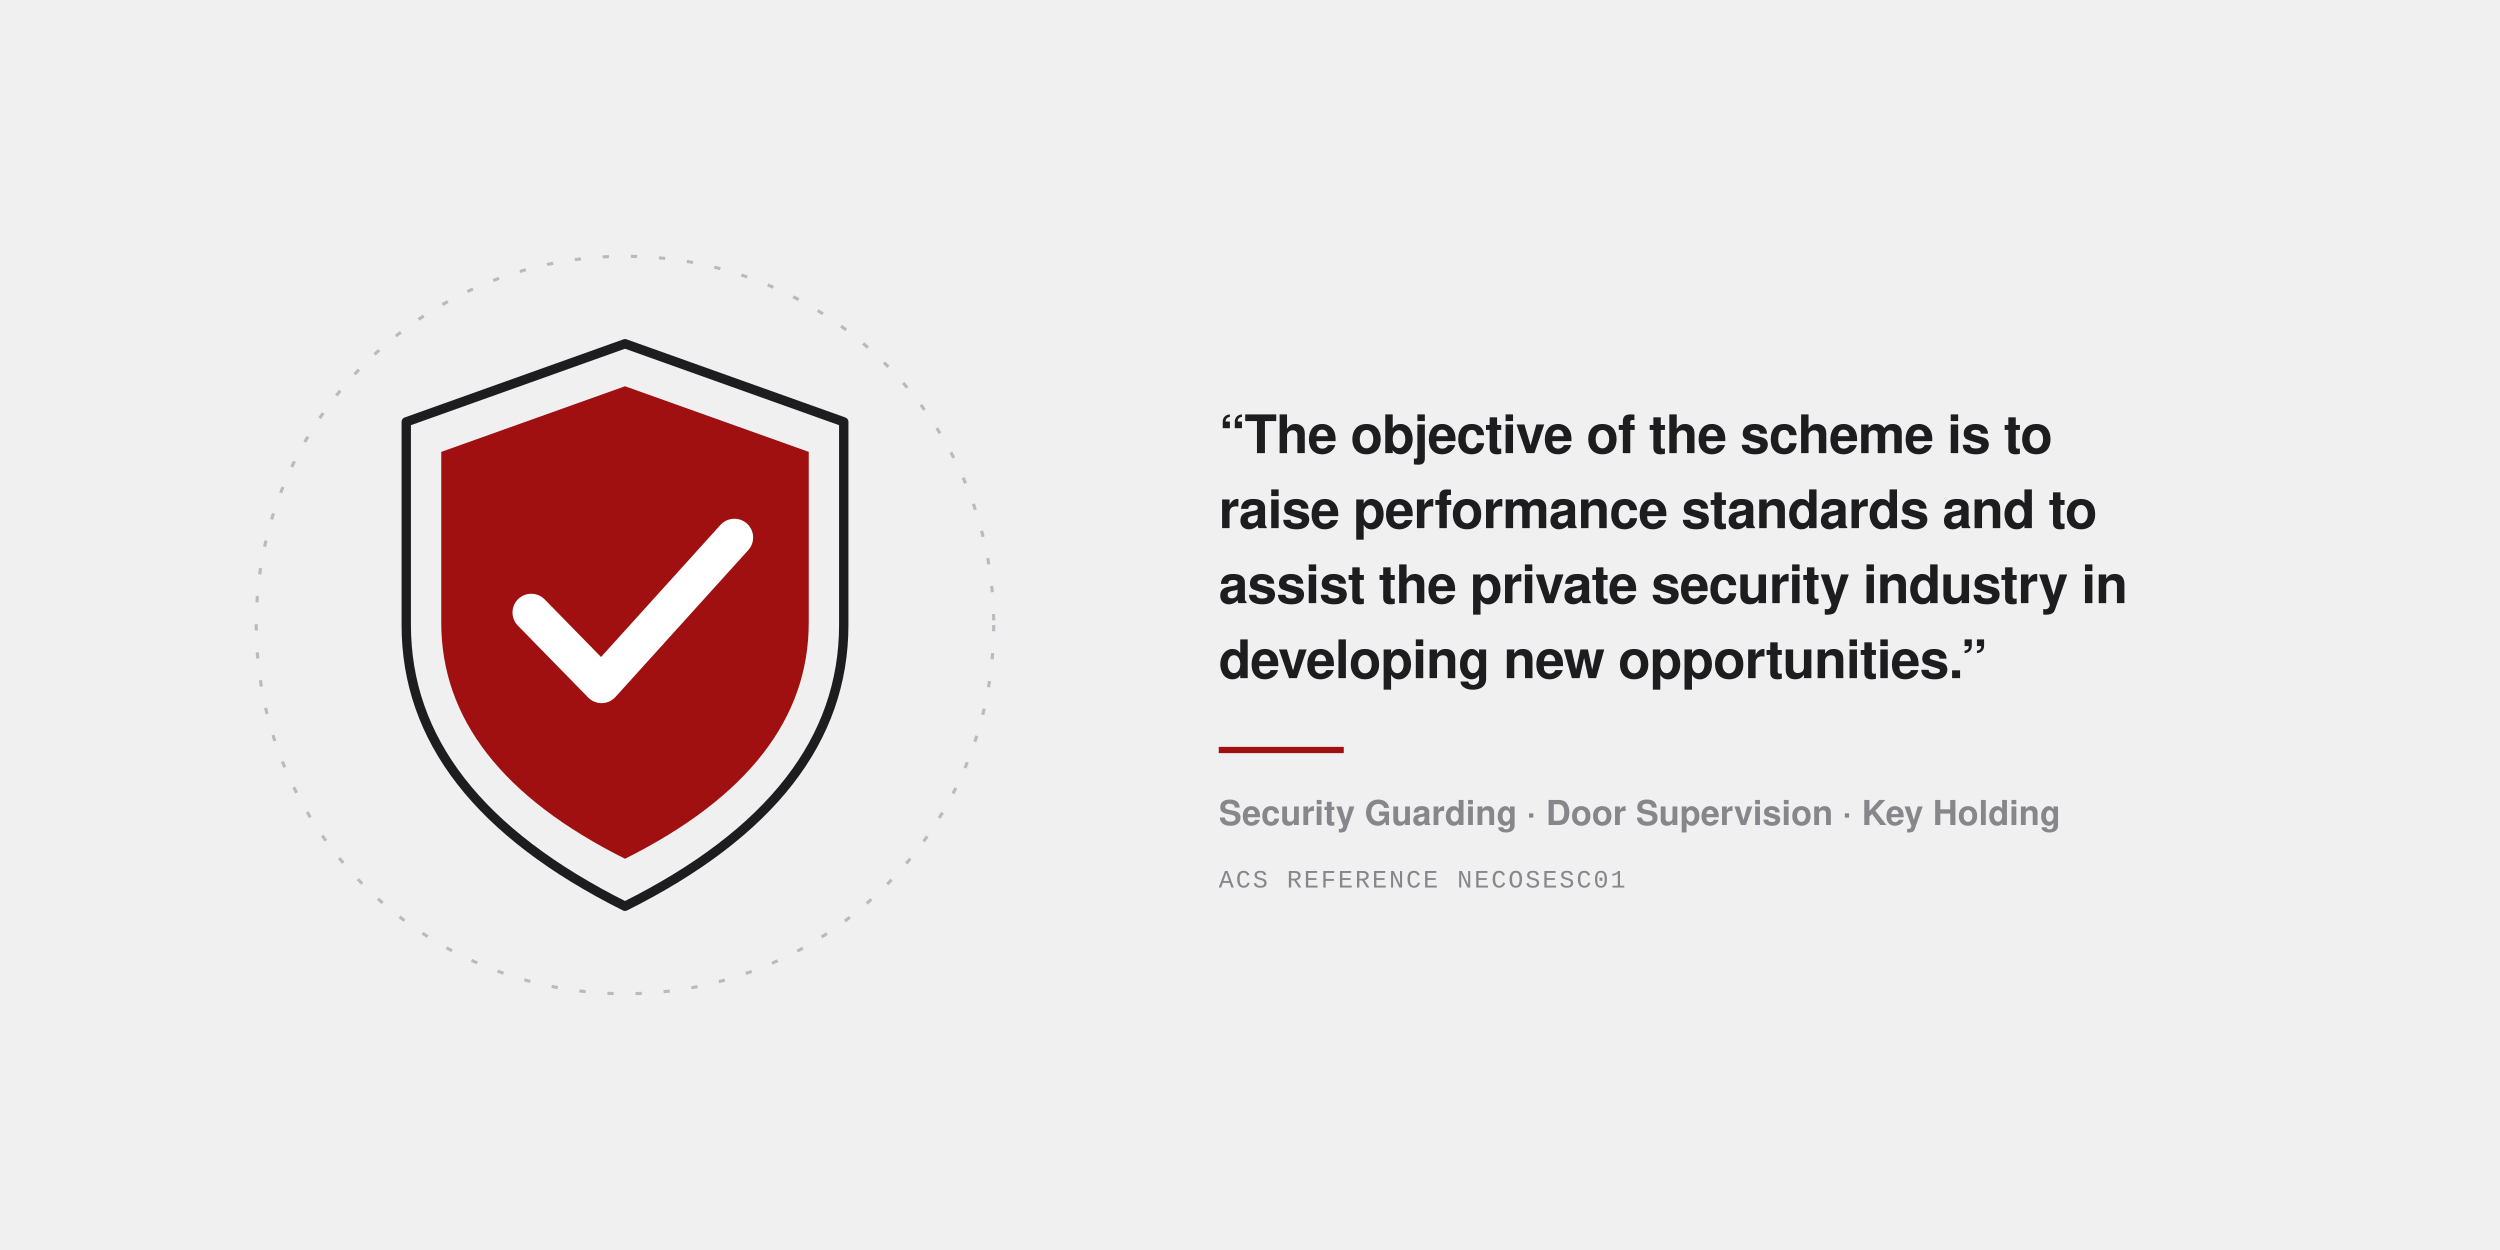
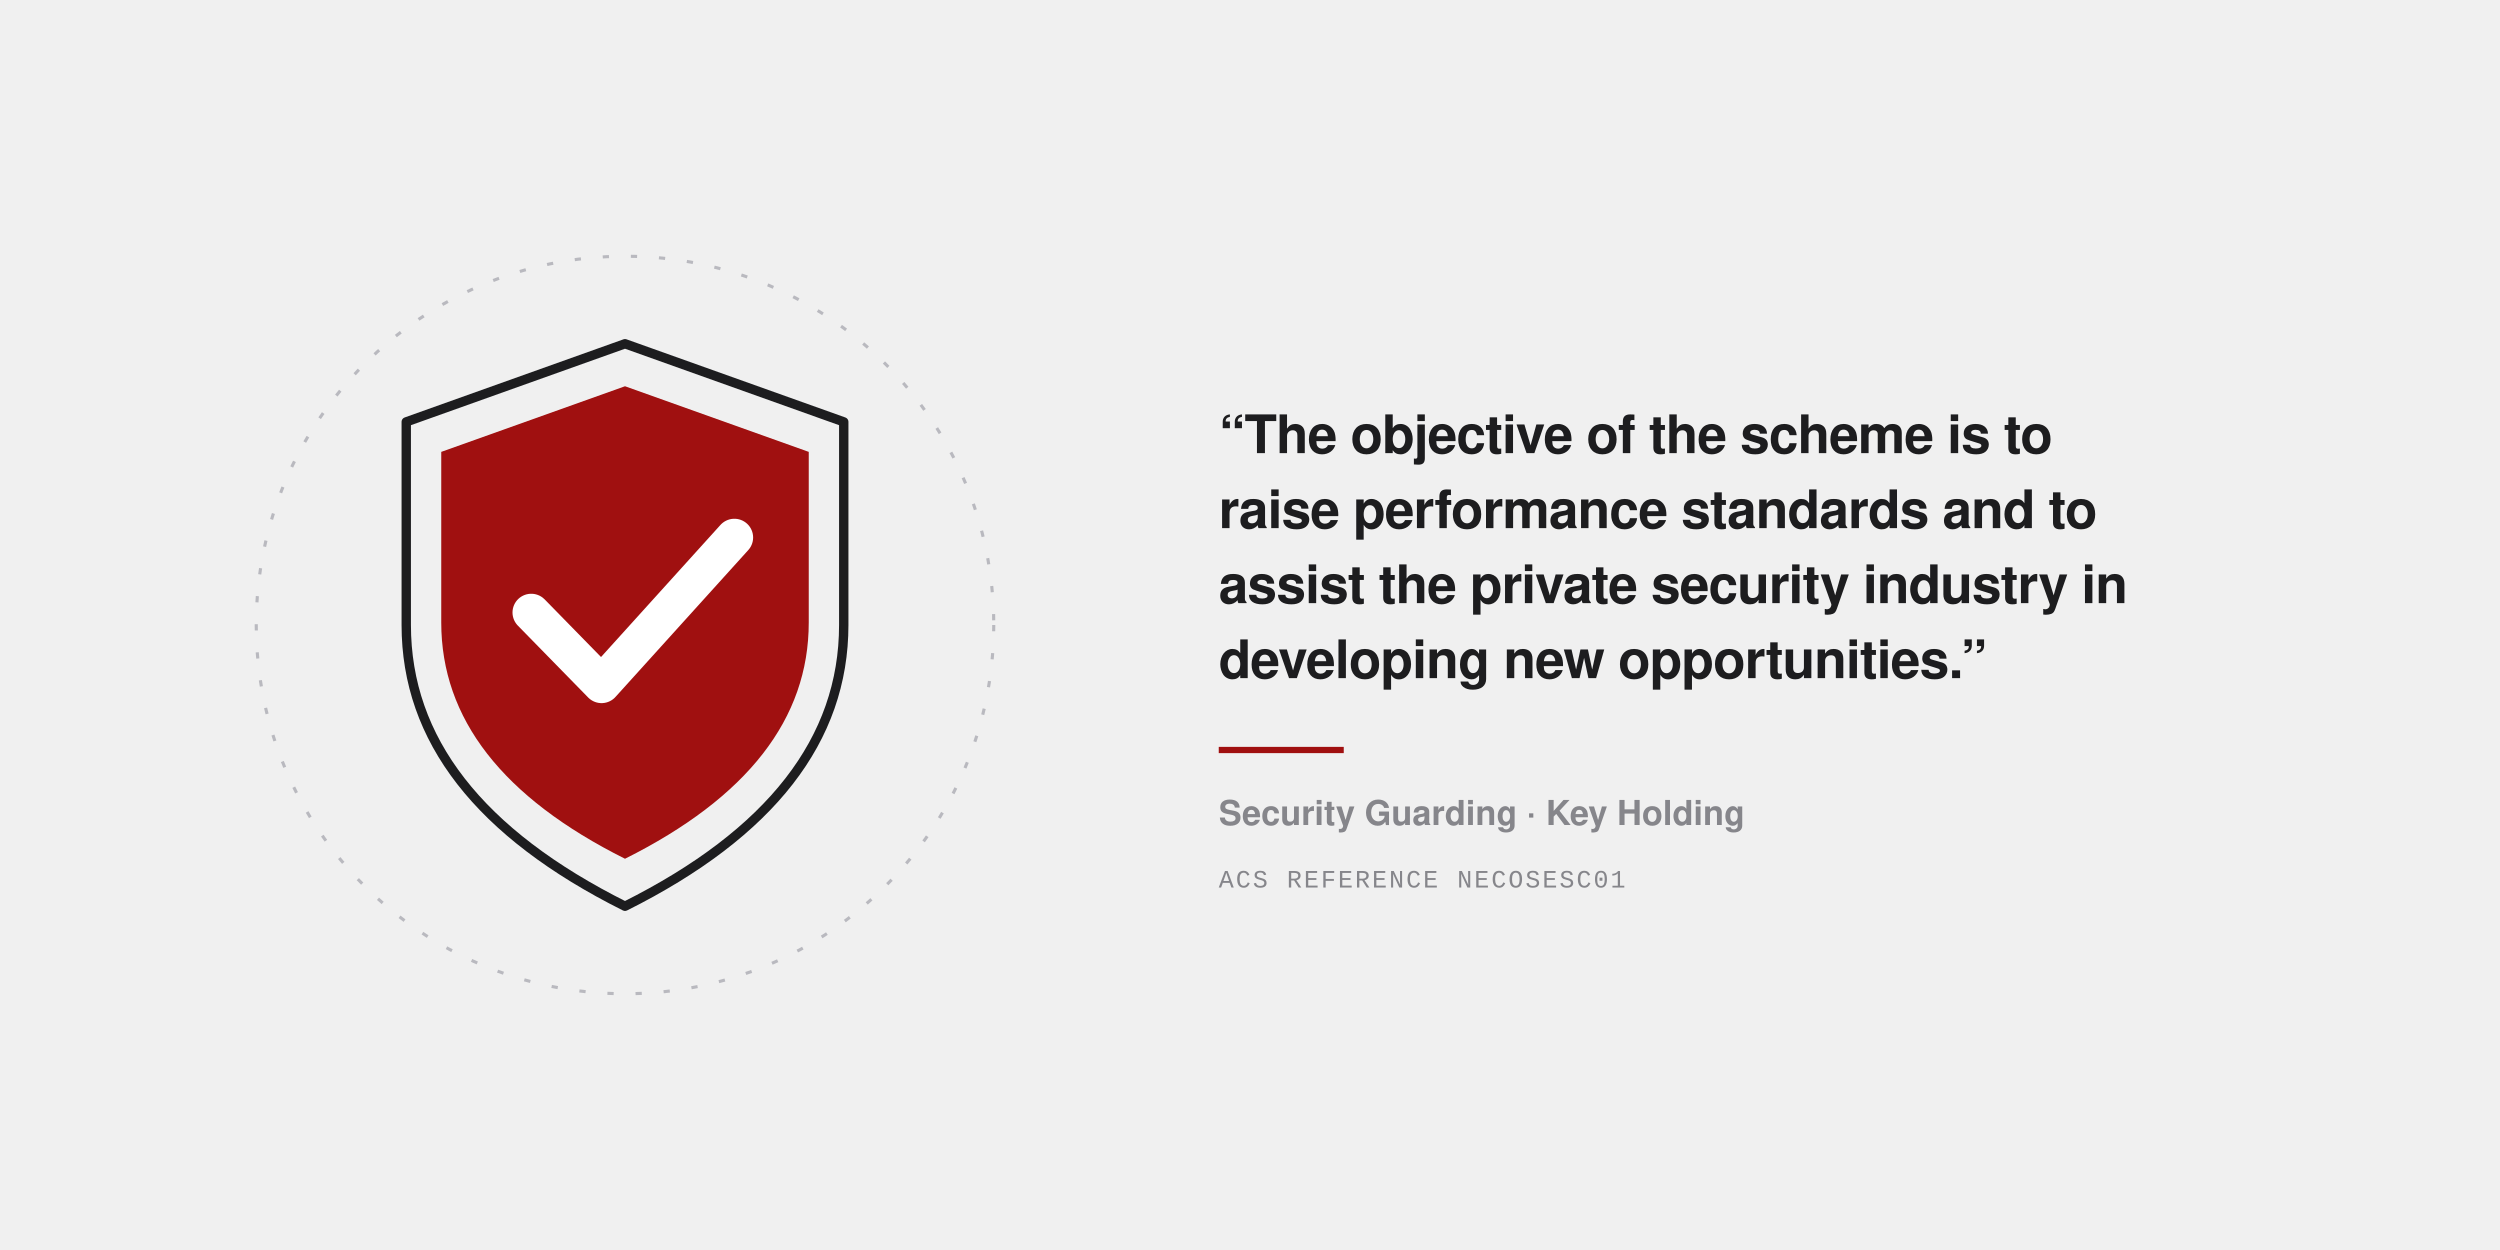
<svg xmlns="http://www.w3.org/2000/svg" viewBox="0 0 1600 800" width="1600" height="800" role="img">
  <defs>
    <style>@keyframes draw200{0%{stroke-dashoffset:200}40%,78%{stroke-dashoffset:0}100%{stroke-dashoffset:-200}}@keyframes spin{to{transform:rotate(360deg)}}@media (prefers-reduced-motion:reduce){*{animation:none!important}}</style>
  </defs>
  <g style="animation:spin 40s linear -0s infinite;transform-origin:50% 50%;transform-box:fill-box">
    <circle cx="400" cy="400" r="236" fill="none" stroke="#b9b9bf" stroke-width="2" stroke-dasharray="4 14" />
  </g>
  <g transform="translate(400 390) scale(1 1)">
    <path d="M0 -170L140 -120L140 10Q140 120 0 190Q-140 120 -140 10L-140 -120Z" fill="none" stroke="#1d1d1f" stroke-width="6" stroke-linejoin="round" />
  </g>
  <g transform="translate(400 390) scale(0.84 0.84)">
    <path d="M0 -170L140 -120L140 10Q140 120 0 190Q-140 120 -140 10L-140 -120Z" fill="#a01010" />
  </g>
  <path d="M340 392L385 438L470 344" fill="none" stroke="#ffffff" stroke-width="24" stroke-linecap="round" stroke-linejoin="round" stroke-dasharray="200" style="animation:draw200 5s ease-in-out -0s infinite;transform-origin:50% 50%;transform-box:fill-box" />
  <text x="780" y="290" font-family="-apple-system,BlinkMacSystemFont,'Segoe UI',Helvetica,Arial,sans-serif" font-size="34" font-weight="600" fill="#1d1d1f" text-anchor="start" letter-spacing="-0.5">“The objective of the scheme is to</text>
  <text x="780" y="338" font-family="-apple-system,BlinkMacSystemFont,'Segoe UI',Helvetica,Arial,sans-serif" font-size="34" font-weight="600" fill="#1d1d1f" text-anchor="start" letter-spacing="-0.5">raise performance standards and to</text>
  <text x="780" y="386" font-family="-apple-system,BlinkMacSystemFont,'Segoe UI',Helvetica,Arial,sans-serif" font-size="34" font-weight="600" fill="#1d1d1f" text-anchor="start" letter-spacing="-0.5">assist the private security industry in</text>
  <text x="780" y="434" font-family="-apple-system,BlinkMacSystemFont,'Segoe UI',Helvetica,Arial,sans-serif" font-size="34" font-weight="600" fill="#1d1d1f" text-anchor="start" letter-spacing="-0.5">developing new opportunities.”</text>
  <rect x="780" y="478" width="80" height="4" fill="#a01010" />
-   <text x="780" y="528" font-family="-apple-system,BlinkMacSystemFont,'Segoe UI',Helvetica,Arial,sans-serif" font-size="22" font-weight="600" fill="#86868b" text-anchor="start">Security Guarding · Door Supervision · Key Holding</text>
+   <text x="780" y="528" font-family="-apple-system,BlinkMacSystemFont,'Segoe UI',Helvetica,Arial,sans-serif" font-size="22" font-weight="600" fill="#86868b" text-anchor="start">Security Guarding · Key Holding</text>
  <text x="780" y="568" font-family="ui-monospace,'SF Mono',Menlo,Consolas,'Courier New',monospace" font-size="16" font-weight="500" fill="#86868b" text-anchor="start" letter-spacing="1.3">ACS REFERENCE  NECOSESC01</text>
</svg>
